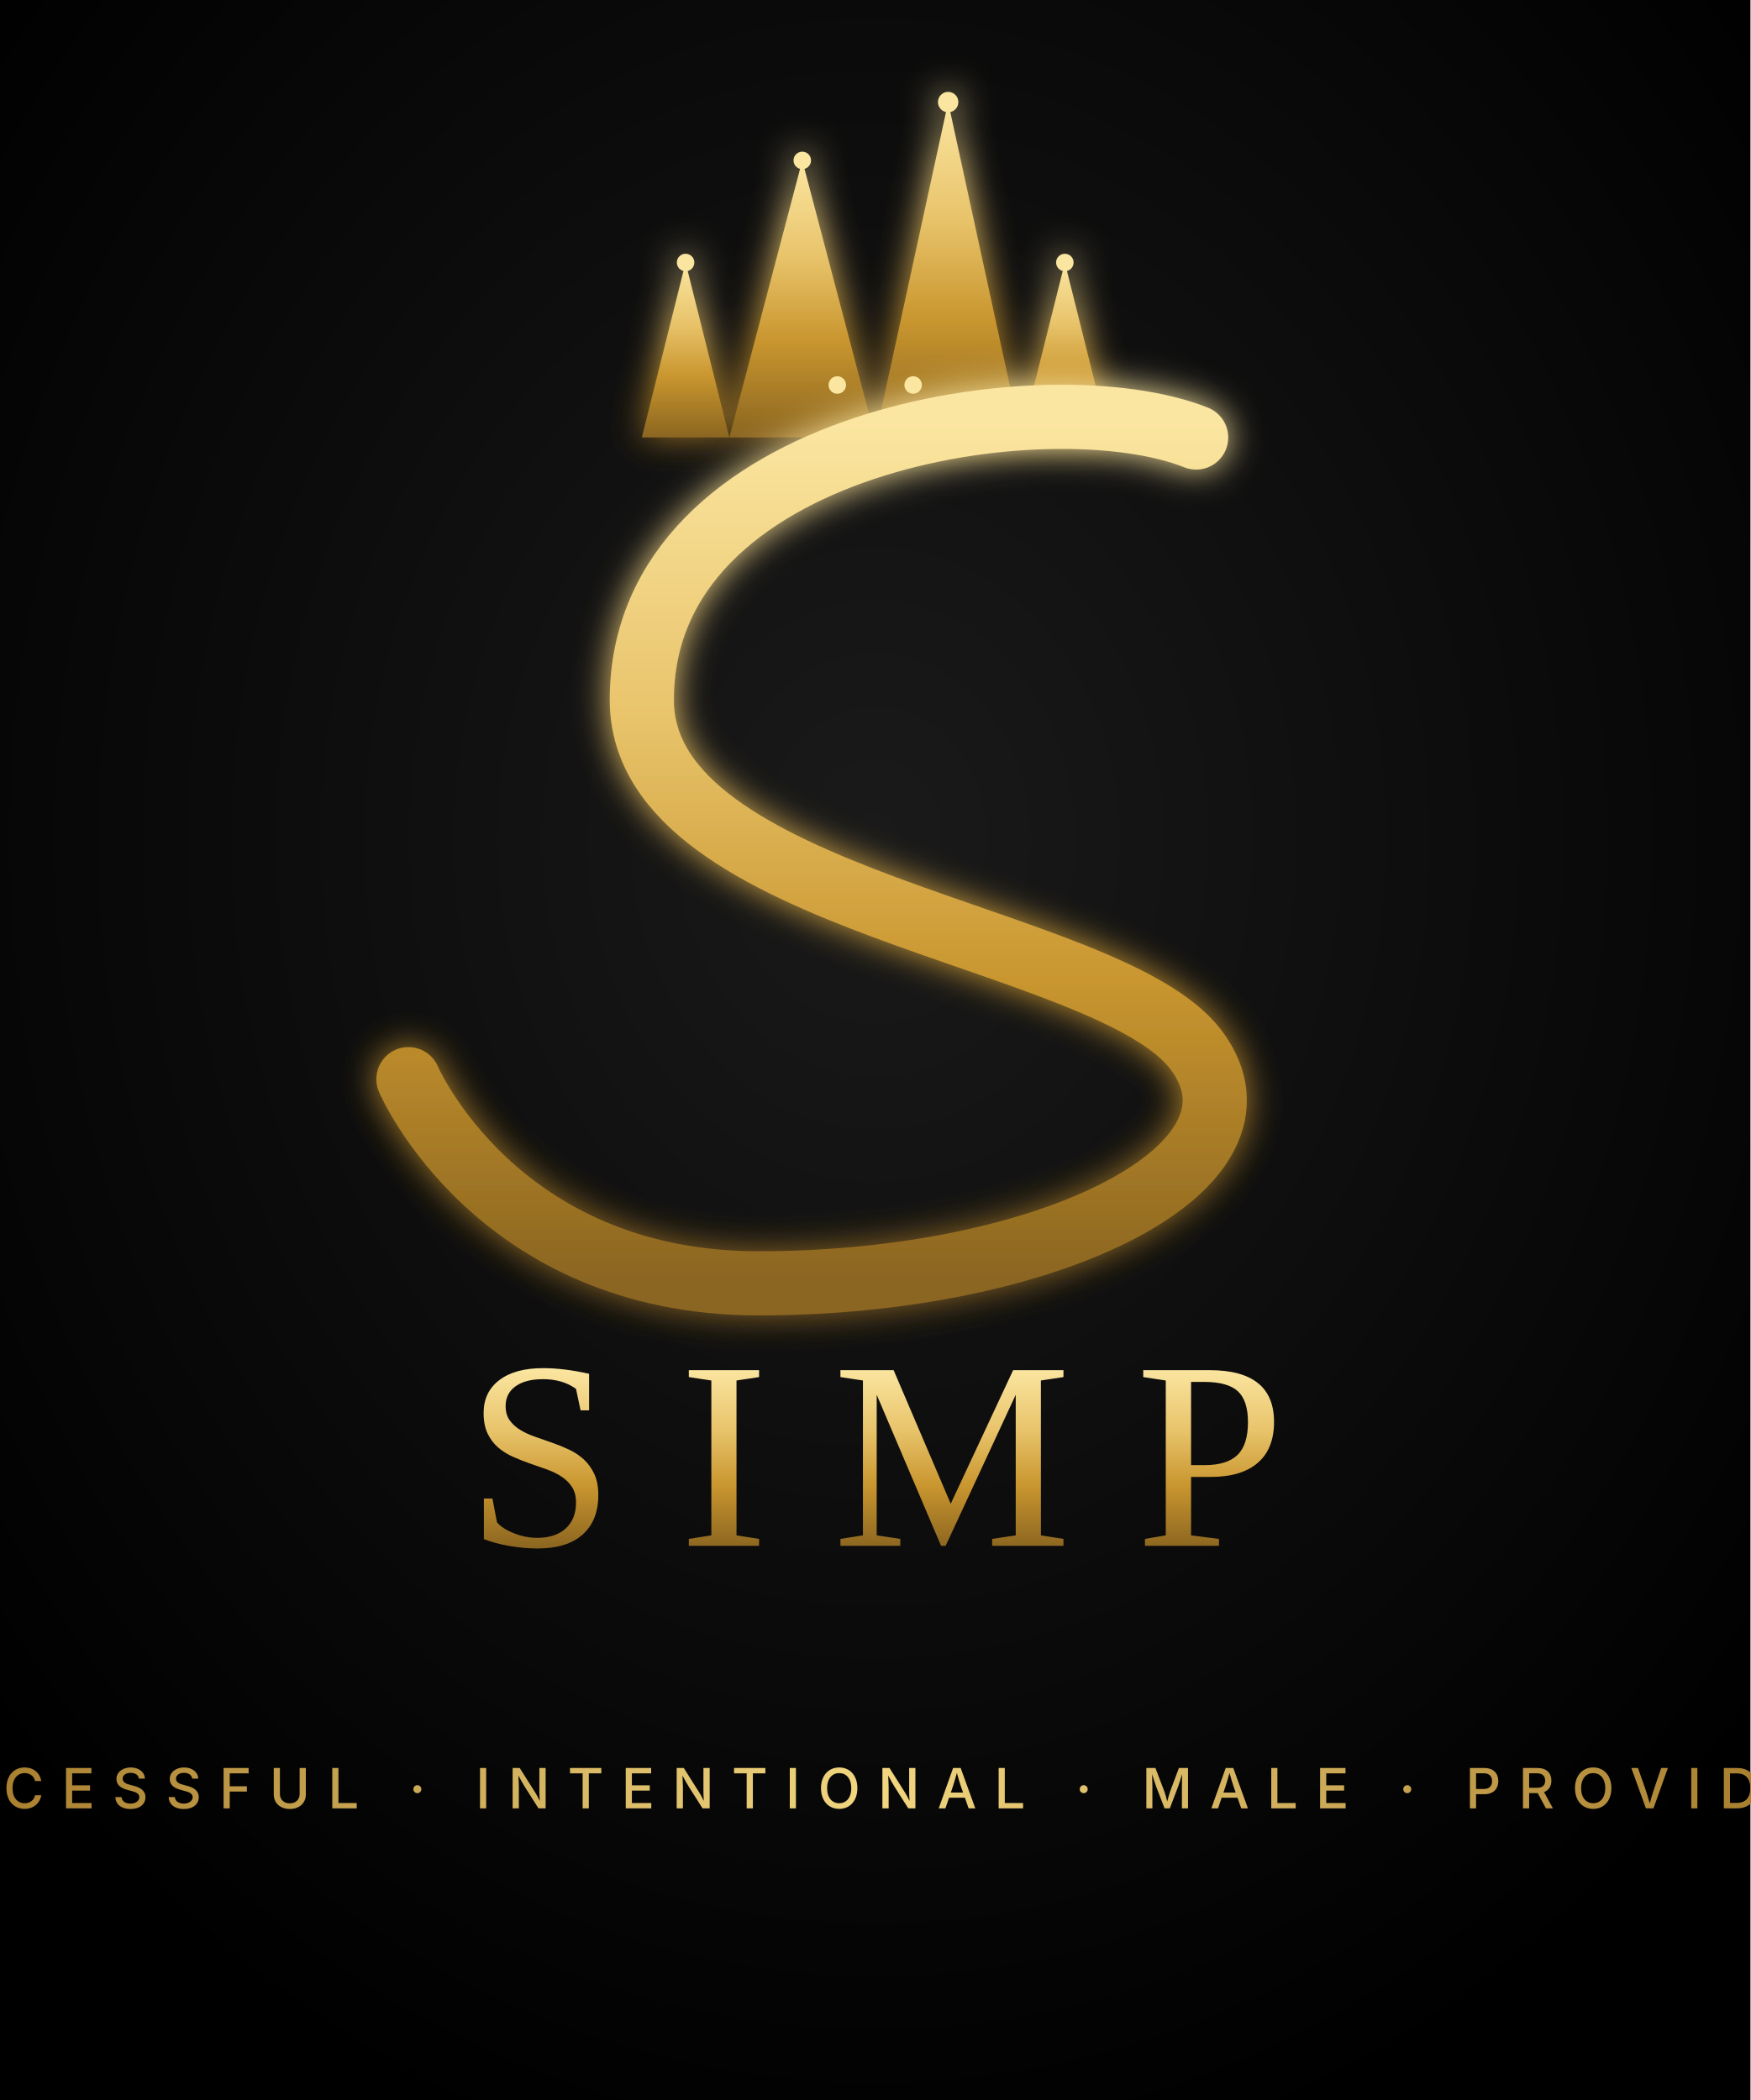
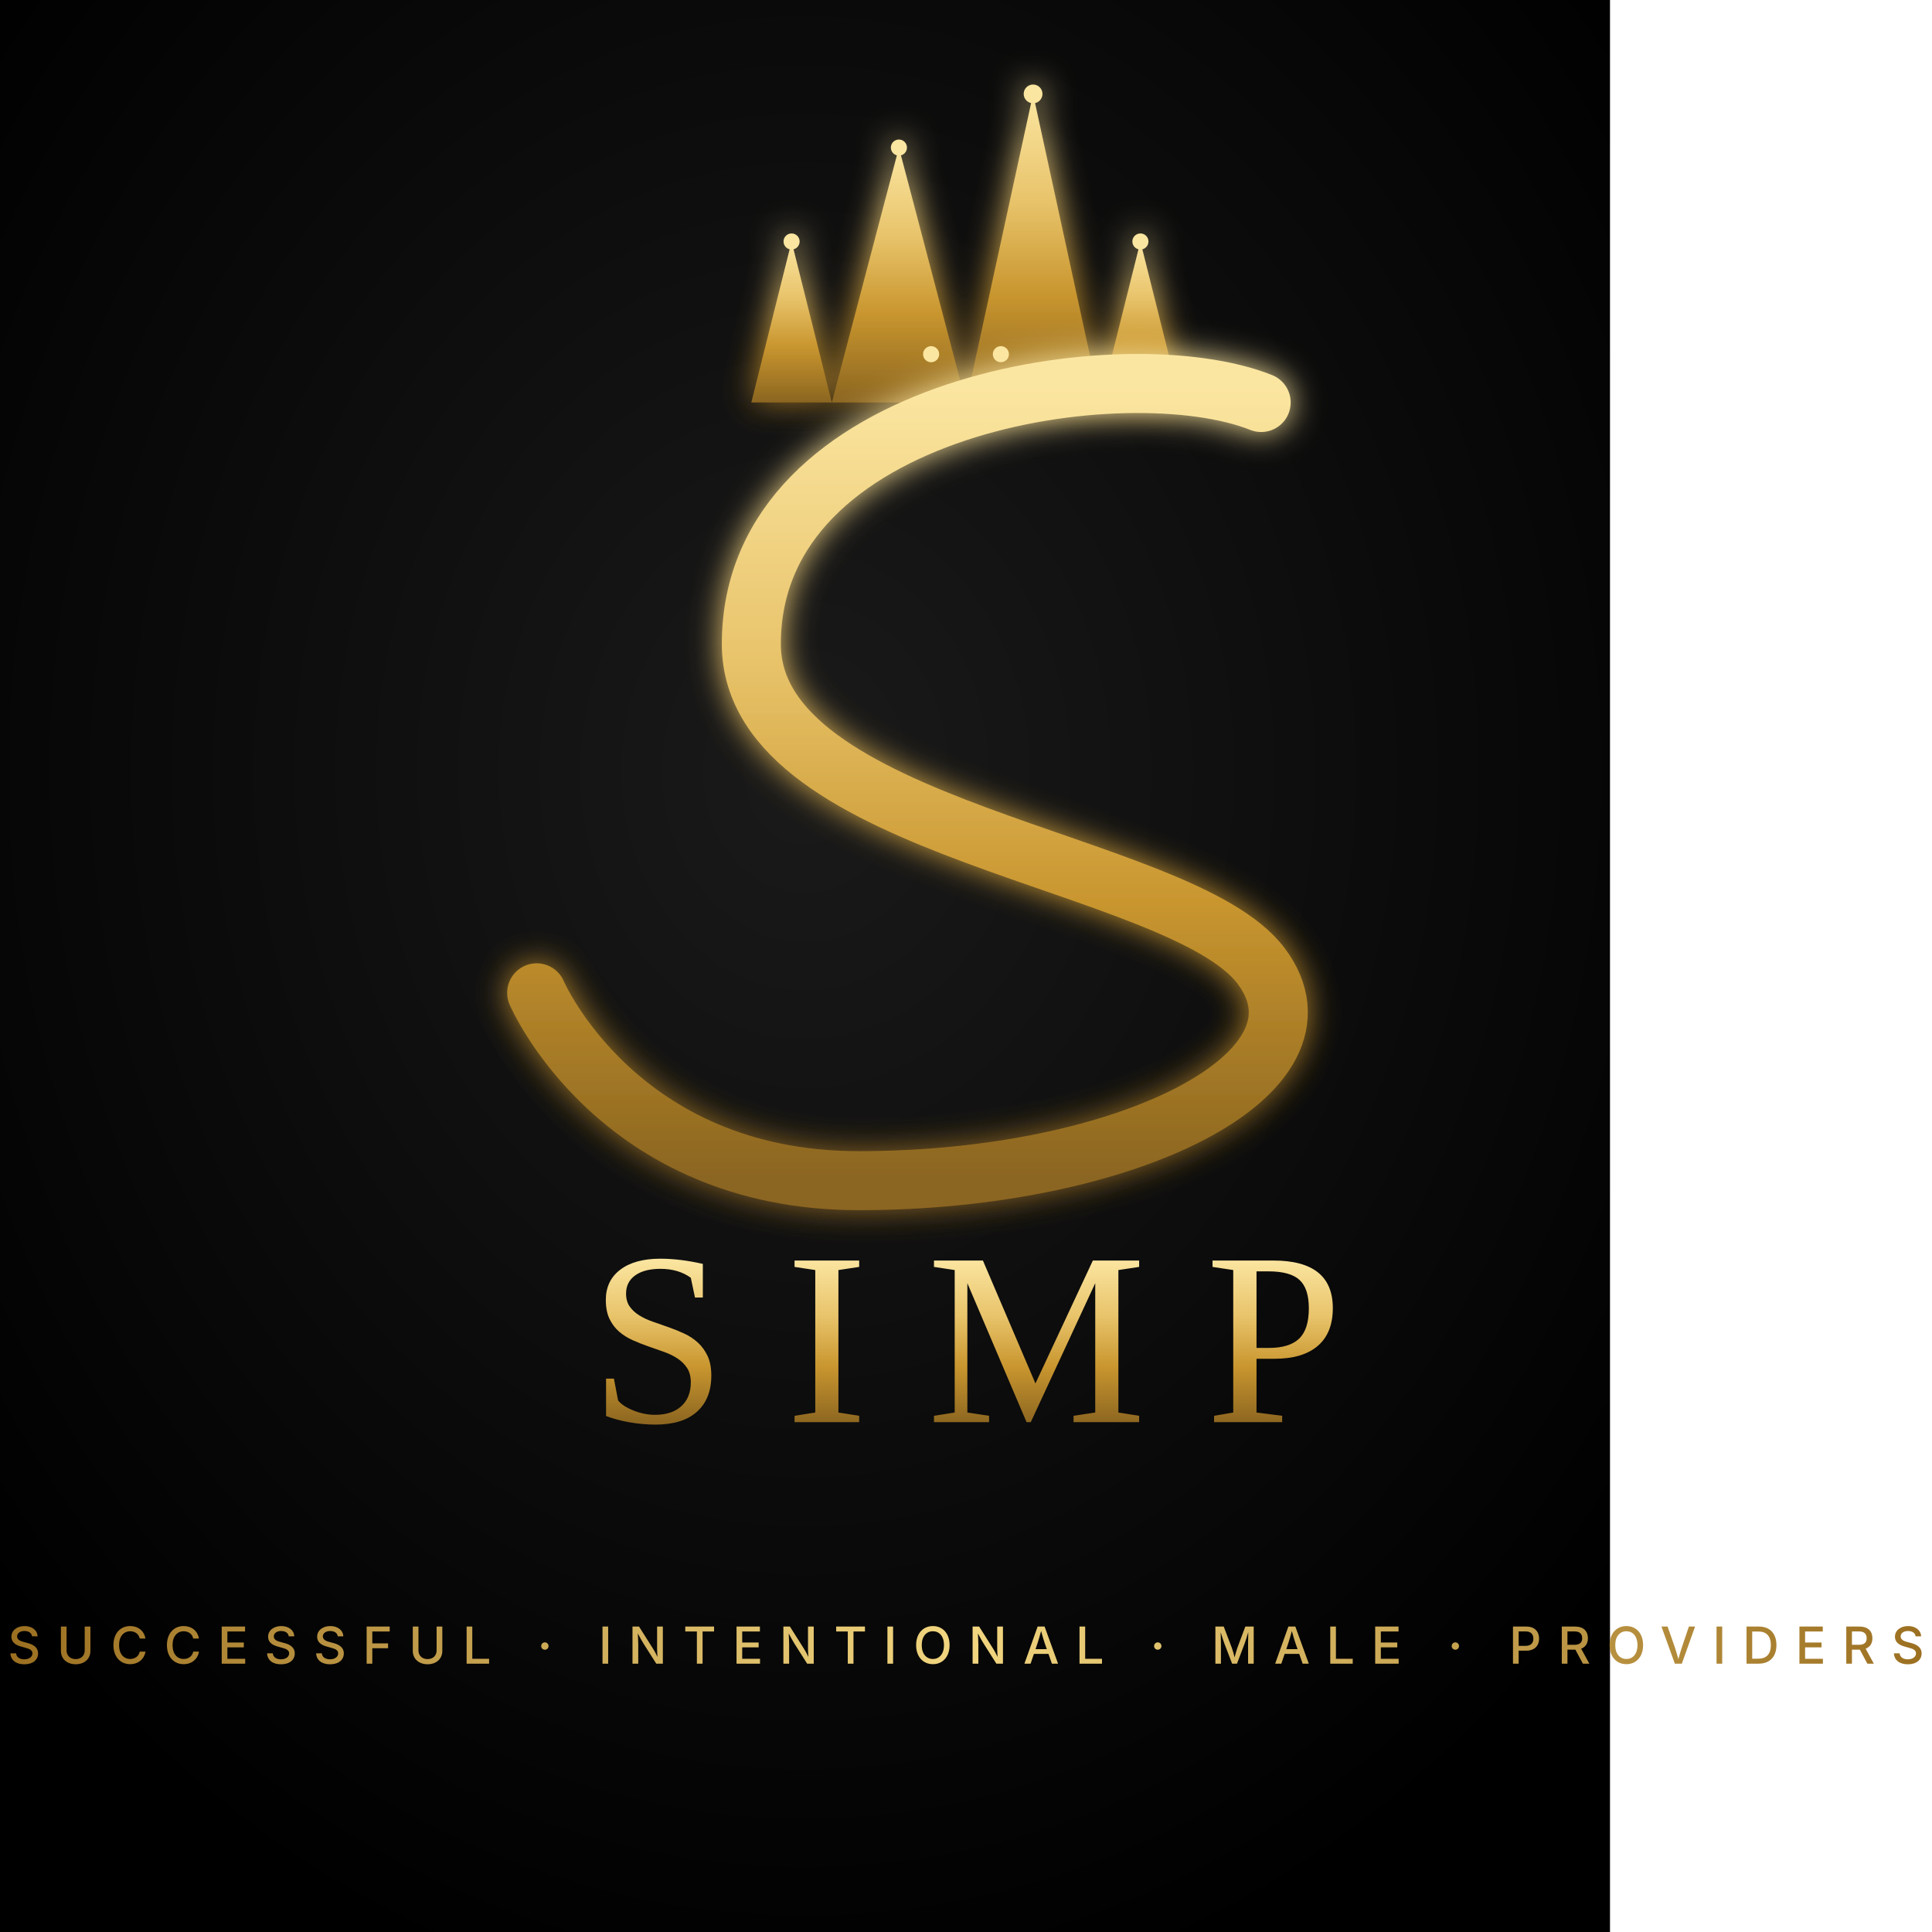
- <svg xmlns="http://www.w3.org/2000/svg" viewBox="0 0 600 720" width="600" height="720">
+ <svg xmlns="http://www.w3.org/2000/svg" viewBox="0 0 720 720" width="720" height="720">
  <defs>
    <linearGradient id="goldGrad" x1="0%" y1="0%" x2="0%" y2="100%">
      <stop offset="0%" stop-color="#FBE6A1" />
      <stop offset="35%" stop-color="#E8C36A" />
      <stop offset="65%" stop-color="#C9962F" />
      <stop offset="100%" stop-color="#8B6520" />
    </linearGradient>
    <linearGradient id="goldGradH" x1="0%" y1="0%" x2="100%" y2="0%">
      <stop offset="0%" stop-color="#9A6E1F" />
      <stop offset="50%" stop-color="#F2D680" />
      <stop offset="100%" stop-color="#9A6E1F" />
    </linearGradient>
    <radialGradient id="bgGrad" cx="50%" cy="40%" r="65%">
      <stop offset="0%" stop-color="#1A1A1A" />
      <stop offset="100%" stop-color="#000000" />
    </radialGradient>
    <filter id="glow" x="-50%" y="-50%" width="200%" height="200%">
      <feGaussianBlur stdDeviation="6" result="blur" />
      <feMerge>
        <feMergeNode in="blur" />
        <feMergeNode in="SourceGraphic" />
      </feMerge>
    </filter>
  </defs>
  <rect width="600" height="720" fill="url(#bgGrad)" />
-   <g transform="translate(300, 110)" filter="url(#glow)">
+   <g transform="translate(360, 110)" filter="url(#glow)">
    <line x1="-80" y1="40" x2="80" y2="40" stroke="url(#goldGrad)" stroke-width="3" stroke-linecap="round" />
    <polygon points="-80,40 -65,-20 -50,40" fill="url(#goldGrad)" />
    <polygon points="-50,40 -25,-55 0,40" fill="url(#goldGrad)" />
    <polygon points="0,40 25,-75 50,40" fill="url(#goldGrad)" />
    <polygon points="50,40 65,-20 80,40" fill="url(#goldGrad)" />
    <circle cx="-65" cy="-20" r="3" fill="#FBE6A1" />
    <circle cx="-25" cy="-55" r="3" fill="#FBE6A1" />
    <circle cx="25" cy="-75" r="3.5" fill="#FBE6A1" />
    <circle cx="65" cy="-20" r="3" fill="#FBE6A1" />
    <circle cx="-13" cy="22" r="3" fill="#FBE6A1" />
    <circle cx="13" cy="22" r="3" fill="#FBE6A1" />
  </g>
-   <g transform="translate(300, 330)" filter="url(#glow)">
+   <g transform="translate(360, 330)" filter="url(#glow)">
    <path d="M 110,-180          C 60,-200 -80,-180 -80,-90          C -80,-20 80,-10 110,30          C 140,70 60,110 -40,110          C -130,110 -160,40 -160,40" fill="none" stroke="url(#goldGrad)" stroke-width="22" stroke-linecap="round" stroke-linejoin="round" />
  </g>
-   <g transform="translate(300, 530)">
+   <g transform="translate(360, 530)">
    <text x="0" y="0" text-anchor="middle" font-family="Georgia, 'Times New Roman', serif" font-size="92" font-weight="400" letter-spacing="22" fill="url(#goldGrad)" style="text-transform: uppercase;">SIMP</text>
  </g>
-   <g transform="translate(300, 620)">
+   <g transform="translate(360, 620)">
    <text x="0" y="0" text-anchor="middle" font-family="Inter, Helvetica, Arial, sans-serif" font-size="19" font-weight="500" letter-spacing="6" fill="url(#goldGradH)" style="text-transform: uppercase;">SUCCESSFUL · INTENTIONAL · MALE · PROVIDERS</text>
  </g>
-   <line x1="60" y1="615" x2="160" y2="615" stroke="url(#goldGradH)" stroke-width="1" />
-   <line x1="440" y1="615" x2="540" y2="615" stroke="url(#goldGradH)" stroke-width="1" />
+   <line x1="80" y1="615" x2="180" y2="615" stroke="url(#goldGradH)" stroke-width="1" />
+   <line x1="540" y1="615" x2="640" y2="615" stroke="url(#goldGradH)" stroke-width="1" />
</svg>
